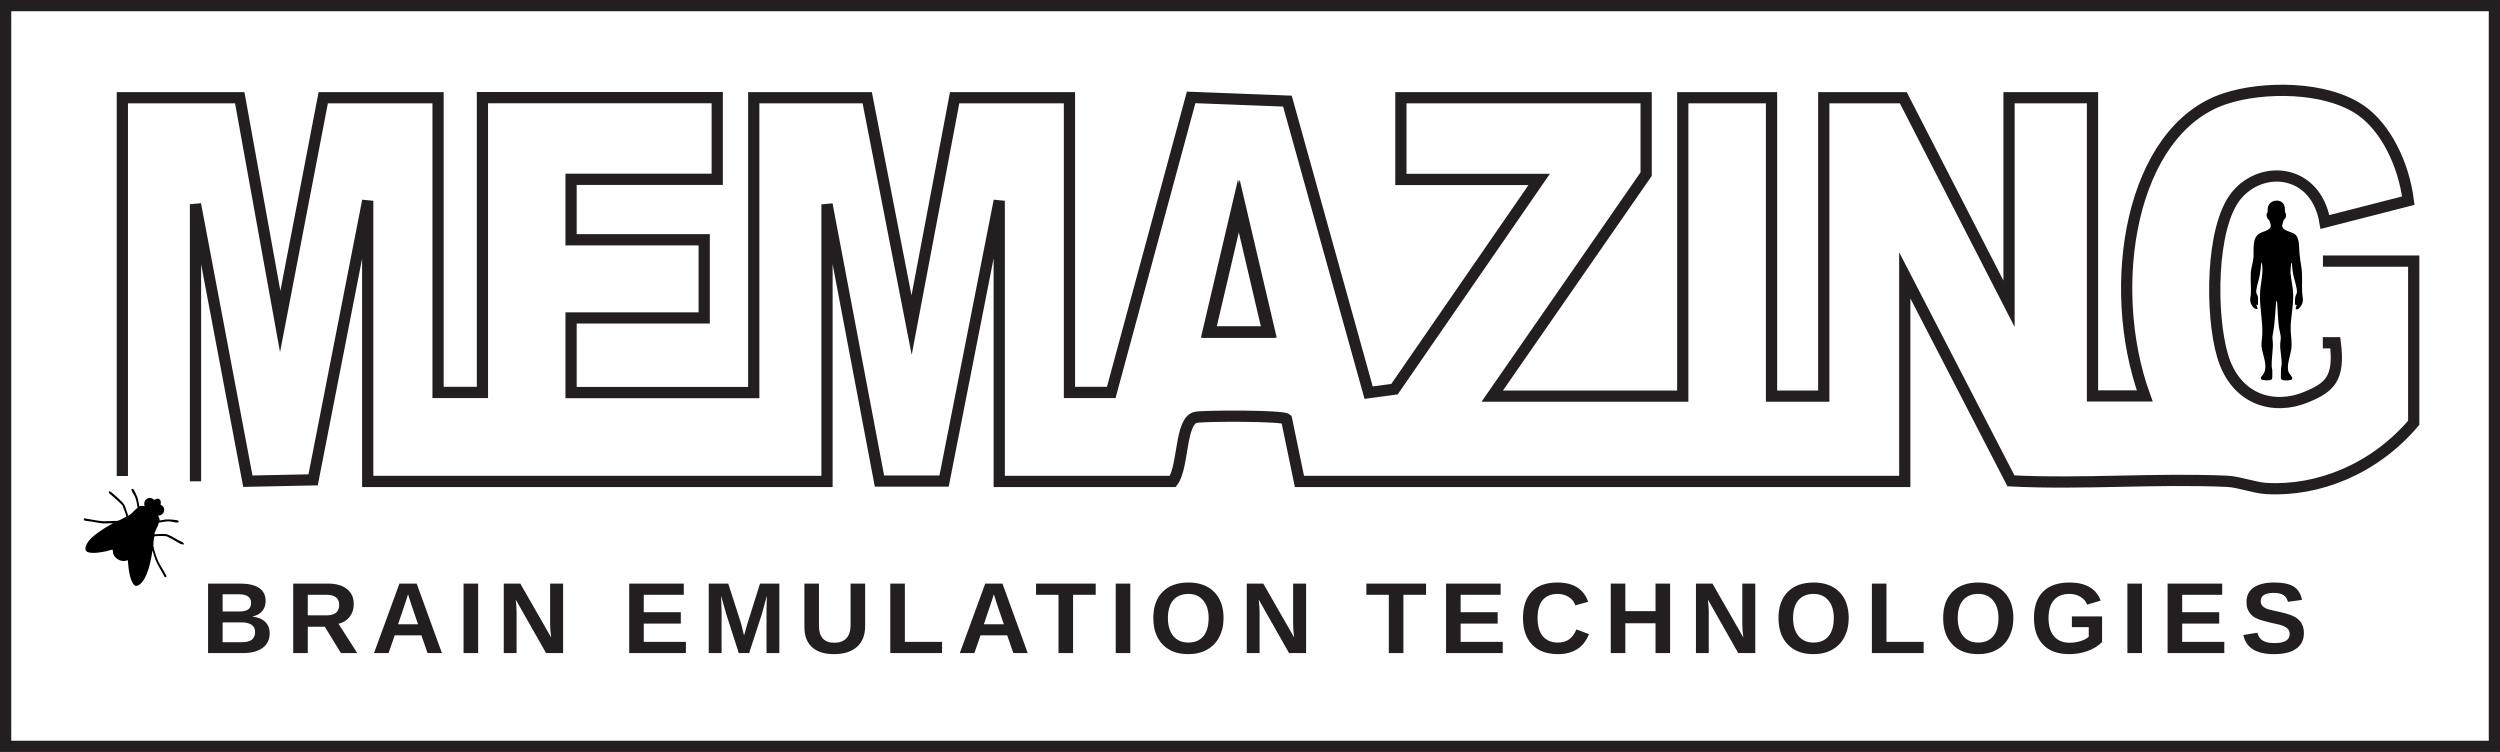
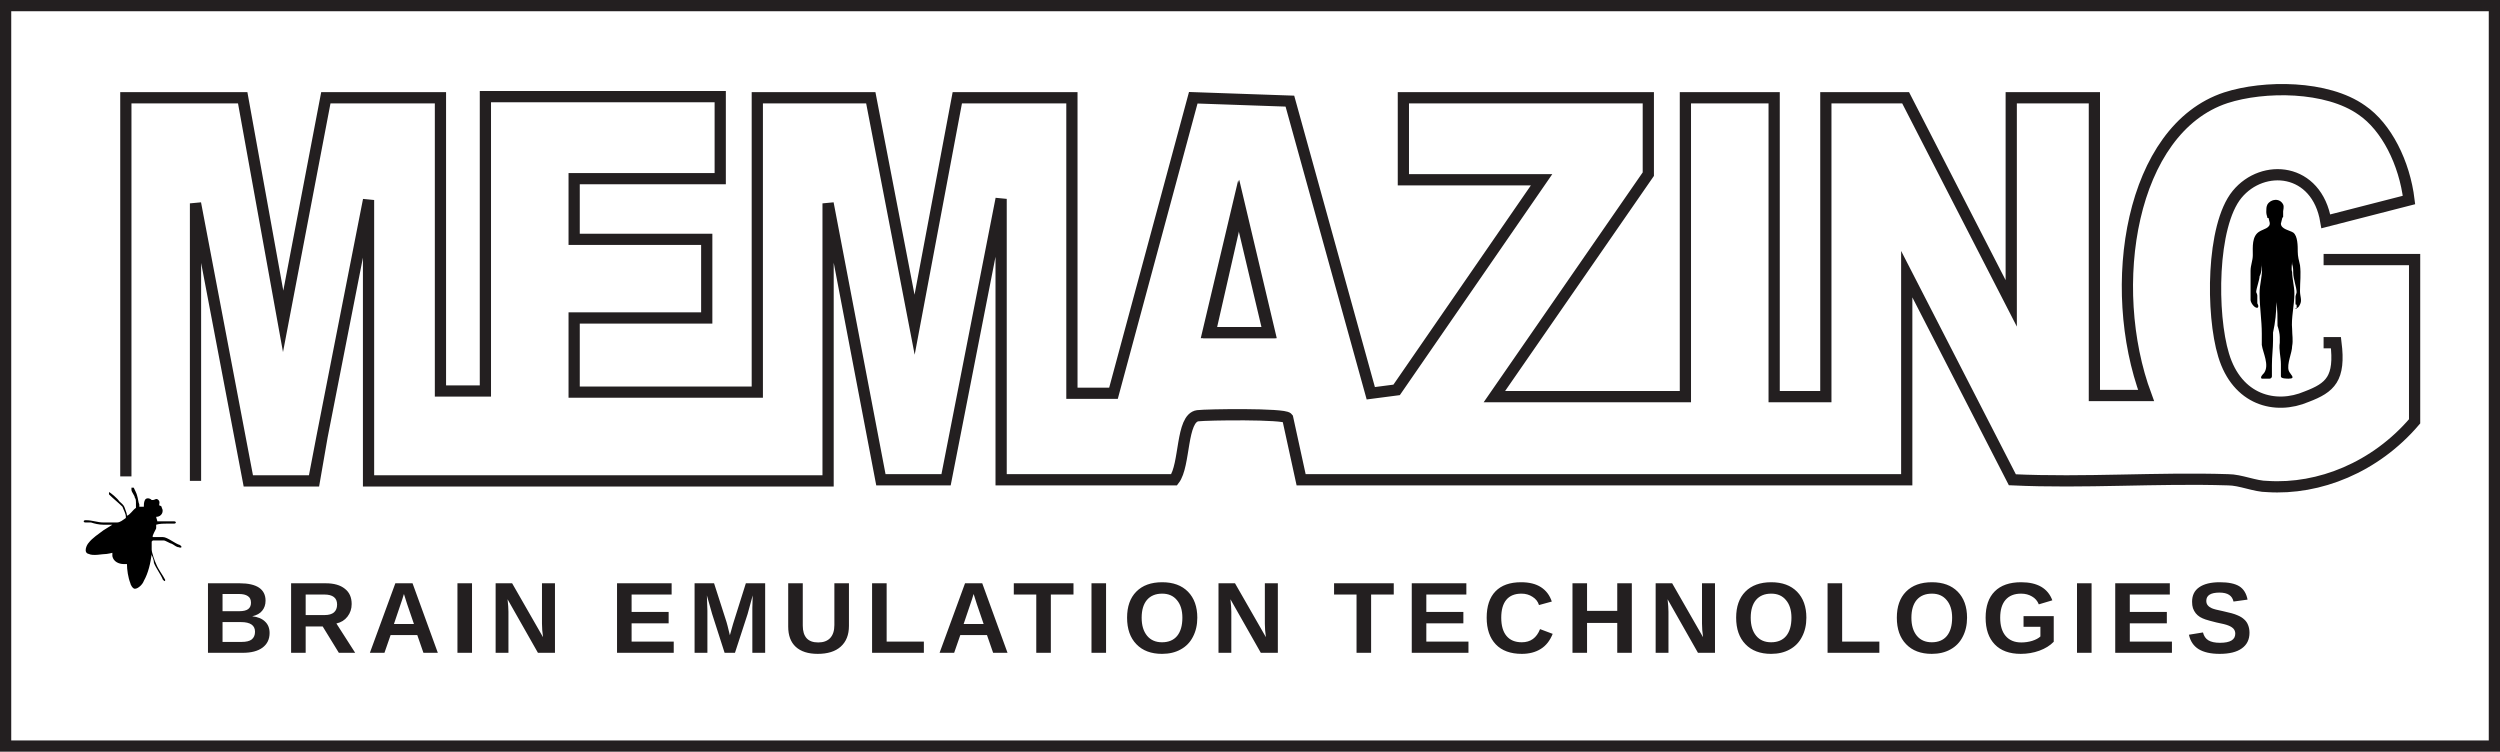
- <svg xmlns="http://www.w3.org/2000/svg" id="Layer_2" data-name="Layer 2" viewBox="0 0 222.52 66.93">
+ <svg xmlns="http://www.w3.org/2000/svg" id="Layer_2" version="1.1" viewBox="0 0 222.5 66.9">
  <defs>
    <style>
-       .cls-1 {
+       .st0 {
        fill: none;
        stroke: #231f20;
        stroke-miterlimit: 10;
      }

-       .cls-2 {
+       .st1, .st2 {
+         isolation: isolate;
+       }
+ 
+       .st2 {
        fill: #231f20;
        font-family: Arial-BoldMT, Arial;
        font-size: 9px;
        font-weight: 700;
-       }
- 
-       .cls-3 {
-         letter-spacing: .12em;
-       }
- 
-       .cls-4 {
-         letter-spacing: .12em;
-       }
- 
-       .cls-5 {
-         letter-spacing: .05em;
+         letter-spacing: .1em;
      }
    </style>
  </defs>
-   <g id="Layer_3" data-name="Layer 3">
-     <path d="M204.35,27.53c-.05-.08.09-.38.07-.39-.02-.02-.12.1-.15-.13-.01-.14,0-.44.03-.58.02-.12.12-.26.14-.37.06-.38-.26-1.24-.33-1.66-.04-.25-.08-.52-.1-.77,0-.03.02-.27-.05-.22-.05.04-.1.74-.09.85.05.64.22,1.26.24,1.93.04,1.1-.26,2.17-.22,3.22.02.5.11,1,.07,1.51-.05.63-.48,1.62-.26,2.19.11.28.69.68,0,.74-.2.02-.66.06-.69-.21.02-.28,0-.57.02-.85,0-.09.04-.2.05-.29.04-.65-.16-1.29-.12-1.93,0-.16.05-.32.05-.49,0-.32-.13-.66-.17-.98-.09-.69-.09-1.39-.15-2.07,0-.08-.02-.21-.06-.28-.02.05-.03.11-.04.16-.09.96-.1,1.88-.29,2.83-.07.33-.01.43,0,.73.03.74-.13,1.43-.1,2.17,0,.1.05.19.05.29,0,.19.02.53,0,.71-.02.13-.11.18-.24.2-.16.03-.59.02-.72-.07-.19-.12.1-.37.16-.46.48-.73-.1-1.75-.16-2.52-.02-.34.06-.66.07-1,.06-1.23-.25-2.42-.2-3.64.03-.84.28-1.67.2-2.51,0-.09-.05-.18-.05-.28l-.04.04c-.04.41-.08.83-.16,1.23-.07.34-.34,1.14-.28,1.44.02.09.11.21.14.33.04.24,0,.48,0,.72-.01.04-.04.05-.08.04,0,0-.02-.1-.06-.05-.02.02.18.32.07.4-.3.04-.58-.45-.61-.71-.03-.22.03-.38.05-.58.04-.65-.04-1.31,0-1.95.03-.45.21-.93.24-1.39.04-.68-.15-1.74.58-2.13.32-.17,1.04-.26.95-.76-.01-.06-.11-.35-.14-.4s-.07-.05-.1-.08c-.08-.11-.15-.32-.12-.46,0-.05.06-.08.07-.13.05-.22-.03-.39.11-.65.28-.54,1.14-.57,1.38,0,.1.23.04.45.09.65.01.05.06.08.07.13.02.11,0,.28-.06.37-.04.08-.11.1-.14.16-.01.03-.13.39-.13.43-.09.54.83.6,1.13.84.43.34.36,1.19.4,1.67.03.4.1.78.16,1.18.13.79.04,1.53.08,2.31.02.47.18.76-.09,1.2-.1.17-.25.36-.47.32Z" />
-     <path class="cls-1" d="M222.02.5v65.93H.5V.5h221.52Z" />
-     <text class="cls-2" transform="translate(17.91 58.13)">
-       <tspan class="cls-3" x="0" y="0">BRAIN EMUL</tspan>
-       <tspan class="cls-5" x="67.3" y="0">A</tspan>
-       <tspan class="cls-4" x="74.21" y="0">TION TECHNOLOGIES</tspan>
-     </text>
-     <path class="cls-1" d="M17.4,42.84v-24.66l4.66,24.65,5.81-.12,4.86-24.84v24.98h40.88v-24.66l4.67,24.63h5.75s4.91-24.95,4.91-24.95v24.98h15.45c.98-1.32.63-5.47,2.08-5.71.83-.14,7.71-.16,8.04.16l1.15,5.55h53.88v-18.34l9.45,18.29c6.41.32,12.85-.24,19.25.04,1.06.05,2.42.58,3.48.64,4.62.27,9.63-1.73,13.12-5.85v-14.39h-8.08" />
-     <path class="cls-1" d="M206.75,30.51h1.11c.41,3.22-.52,3.98-2.6,4.84-2.8,1.16-6.24.33-7.43-3.67-1.08-3.63-1.08-11.46,1.22-14.27s7.09-2.36,7.89,2.35l7.42-1.9c-.42-3.28-2.01-6.49-4.21-8.03-3.12-2.18-8.73-2.16-12.1-1.05-8.48,2.8-10.67,16.79-7.15,26.46h-4.65V8.7h-7.43v18.34l-9.41-18.34h-7.08v26.56h-4.65V8.7h-7.9v26.56h-16.96l13.7-19.76v-6.8h-21.83v7.27h12.31l-12.88,18.67-2.3.31-7.23-25.95-8.57-.33-7.11,26.26h-3.72V8.7h-10.22l-3.83,20.24-3.95-20.24h-10.1v26.24h-16.26v-6.64h11.85v-6.96h-11.85v-5.38h13.01v-7.27h-20.9v26.24h-3.95V8.7h-10.22l-3.83,19.92-3.6-19.92h-10.45v33.67" />
-     <path class="cls-1" d="M112.86,29.56l-2.67-11.39-2.67,11.39h5.34Z" />
-     <polygon class="cls-1" points="113.01 29.56 107.67 29.56 110.34 18.18 113.01 29.56" />
-     <path d="M12.42,45.07c.15-.06.3-.05.45-.02-.07-.22-.04-.44.14-.6s.38-.17.58-.06c.04.02.09.09.12.09.16,0,.28-.2.49-.03.2.16.06.4.11.49,0,.01.16.07.23.17.22.35-.06.81-.47.78.06.14.14.27.14.43.02.02.43-.07.5-.08.28-.02.76.01,1.04.06.18.03.23.21,0,.21-.17,0-.43-.08-.61-.1-.34-.03-.66.06-.99.11-.03.02-.07.21-.09.26-.05.11-.37.7-.3.77.31.01.62-.04.94-.02.43.03,1.1.57,1.53.71.26.23.12.28-.15.17-.21-.09-.41-.23-.61-.34-.13-.07-.56-.32-.66-.34-.15-.03-.84-.03-1,0-.09.01-.09.06-.1.13-.03.17-.06.49-.06.66,0,.26.27,1.06.38,1.32.2.48.56.95.78,1.42.04.11-.08.15-.16.09-.25-.51-.6-1-.81-1.52-.09-.23-.15-.47-.22-.7,0-.03-.03-.1-.05-.11-.13.8-.29,1.68-.67,2.41-.13.26-.47.74-.8.72-.2-.01-.36-.38-.42-.54-.2-.54-.26-1.17-.3-1.74-.09,0-.18.05-.27.06-.44.05-.93-.25-1.04-.69-.02-.07-.02-.3-.06-.31-.05-.02-.45.11-.53.13-.45.1-1.17.22-1.61.1-.51-.14-.17-.76.04-1.02.34-.44.88-.77,1.33-1.09l.82-.48c-.28-.01-.56.03-.84.02-.36-.02-.75-.11-1.11-.17-.17-.03-.37-.03-.52-.07-.18-.03-.18-.22,0-.21.03,0,.07.03.11.03.48.07,1,.19,1.47.22.41.02.83-.04,1.24-.02.3-.06.54-.25.81-.37.02-.03,0-.08,0-.12-.06-.27-.23-.61-.31-.89-.37-.38-.77-.72-1.17-1.07-.08-.08-.09-.24.06-.18.11.04.75.63.88.76.19.18.37.35.46.59s.16.5.25.74c0,.03.01.05,0,.08.33-.14.53-.47.82-.69.02-.01.03-.03.03-.05,0-.05-.07-.39-.08-.47-.03-.12-.06-.26-.1-.37-.08-.23-.26-.45-.33-.65-.02-.05-.03-.1-.02-.15.08-.04.13-.02.18.04.06.07.29.56.33.67.1.27.12.57.19.84Z" />
+   <g id="Layer_3">
+     <path d="M204.4,27.5c0,0,0-.4,0-.4,0,0-.1.1-.1-.1,0-.1,0-.4,0-.6,0-.1.1-.3.1-.4,0-.4-.3-1.2-.3-1.7,0-.2,0-.5-.1-.8,0,0,0-.3,0-.2,0,0-.1.7,0,.9,0,.6.2,1.3.2,1.9,0,1.1-.3,2.2-.2,3.2,0,.5.1,1,0,1.5,0,.6-.5,1.6-.3,2.2.1.3.7.7,0,.7-.2,0-.7,0-.7-.2,0-.3,0-.6,0-.8,0,0,0-.2,0-.3,0-.6-.2-1.3-.1-1.9,0-.2,0-.3,0-.5,0-.3-.1-.7-.2-1,0-.7,0-1.4-.1-2.1,0,0,0-.2,0-.3,0,0,0,.1,0,.2,0,1-.1,1.9-.3,2.8,0,.3,0,.4,0,.7,0,.7-.1,1.4-.1,2.2,0,0,0,.2,0,.3,0,.2,0,.5,0,.7,0,.1-.1.2-.2.2-.2,0-.6,0-.7,0-.2-.1.1-.4.2-.5.5-.7-.1-1.8-.2-2.5,0-.3,0-.7,0-1,0-1.2-.2-2.4-.2-3.6,0-.8.3-1.7.2-2.5,0,0,0-.2,0-.3h0c0,.5,0,.9-.2,1.3,0,.3-.3,1.1-.3,1.4,0,0,.1.2.1.3,0,.2,0,.5,0,.7,0,0,0,0,0,0,0,0,0-.1,0,0,0,0,.2.3,0,.4-.3,0-.6-.5-.6-.7,0-.2,0-.4,0-.6,0-.6,0-1.3,0-2,0-.5.2-.9.2-1.4,0-.7-.1-1.7.6-2.1.3-.2,1-.3.9-.8,0,0-.1-.4-.1-.4s0,0-.1,0c0-.1-.1-.3-.1-.5,0,0,0,0,0-.1,0-.2,0-.4.1-.6.3-.5,1.1-.6,1.4,0,.1.2,0,.5,0,.6,0,0,0,0,0,.1,0,.1,0,.3,0,.4,0,0-.1.1-.1.2,0,0-.1.4-.1.4,0,.5.8.6,1.1.8.4.3.4,1.2.4,1.7,0,.4.1.8.2,1.2.1.8,0,1.5,0,2.3,0,.5.2.8,0,1.2-.1.2-.2.4-.5.3h0Z" />
+     <path class="st0" d="M222,.5v65.9H.5V.5h221.5Z" />
+     <g class="st1">
+       <text class="st2" transform="translate(17.9 58.1)">
+         <tspan x="0" y="0">BRAIN EMULATION TECHNOLOGIES</tspan>
+       </text>
+     </g>
+     <path class="st0" d="M17.4,42.8v-24.7l4.7,24.7h5.8c0-.1,4.9-25,4.9-25v25h40.9v-24.7l4.7,24.6h5.8l4.9-25v25h15.4c1-1.3.6-5.5,2.1-5.7.8-.1,7.7-.2,8,.2l1.2,5.5h53.9v-18.3l9.4,18.3c6.4.3,12.9-.2,19.2,0,1.1,0,2.4.6,3.5.6,4.6.3,9.6-1.7,13.1-5.8v-14.4h-8.1" />
+     <path class="st0" d="M206.8,30.5h1.1c.4,3.2-.5,4-2.6,4.8-2.8,1.2-6.2.3-7.4-3.7-1.1-3.6-1.1-11.5,1.2-14.3s7.1-2.4,7.9,2.4l7.4-1.9c-.4-3.3-2-6.5-4.2-8-3.1-2.2-8.7-2.2-12.1-1.1-8.5,2.8-10.7,16.8-7.1,26.5h-4.6V8.7h-7.4v18.3l-9.4-18.3h-7.1v26.6h-4.6V8.7h-7.9v26.6h-17l13.7-19.8v-6.8h-21.8v7.3h12.3l-12.9,18.7-2.3.3-7.2-26-8.6-.3-7.1,26.3h-3.7V8.7h-10.2l-3.8,20.2-3.9-20.2h-10.1v26.2h-16.3v-6.6h11.8v-7h-11.8v-5.4h13v-7.3h-20.9v26.2h-4V8.7h-10.2l-3.8,19.9-3.6-19.9h-10.4v33.7" />
+     <path class="st0" d="M112.9,29.6l-2.7-11.4-2.7,11.4s5.3,0,5.3,0Z" />
+     <polygon class="st0" points="113 29.6 107.7 29.6 110.3 18.2 113 29.6" />
+     <path d="M12.4,45.1c.1,0,.3,0,.4,0,0-.2,0-.4.1-.6s.4-.2.6,0c0,0,0,0,.1,0,.2,0,.3-.2.5,0,.2.2,0,.4.1.5,0,0,.2,0,.2.2.2.3,0,.8-.5.8,0,.1.1.3.1.4,0,0,.4,0,.5,0,.3,0,.8,0,1,0,.2,0,.2.2,0,.2s-.4,0-.6,0c-.3,0-.7,0-1,.1,0,0,0,.2,0,.3,0,.1-.4.7-.3.8.3,0,.6,0,.9,0,.4,0,1.1.6,1.5.7.3.2.1.3-.1.2-.2,0-.4-.2-.6-.3-.1,0-.6-.3-.7-.3-.1,0-.8,0-1,0,0,0,0,0-.1.1,0,.2,0,.5,0,.7,0,.3.3,1.1.4,1.3.2.5.6,1,.8,1.4,0,.1,0,.2-.2,0-.2-.5-.6-1-.8-1.5,0-.2-.1-.5-.2-.7,0,0,0,0,0-.1-.1.8-.3,1.7-.7,2.4-.1.3-.5.7-.8.7-.2,0-.4-.4-.4-.5-.2-.5-.3-1.2-.3-1.7,0,0-.2,0-.3,0-.4,0-.9-.2-1-.7,0,0,0-.3,0-.3,0,0-.4.1-.5.1-.4,0-1.2.2-1.6,0-.5-.1-.2-.8,0-1,.3-.4.9-.8,1.3-1.1l.8-.5c-.3,0-.6,0-.8,0-.4,0-.8-.1-1.1-.2-.2,0-.4,0-.5,0-.2,0-.2-.2,0-.2,0,0,0,0,.1,0,.5,0,1,.2,1.5.2.4,0,.8,0,1.2,0,.3,0,.5-.2.8-.4,0,0,0,0,0-.1,0-.3-.2-.6-.3-.9-.4-.4-.8-.7-1.2-1.1,0,0,0-.2,0-.2.1,0,.8.6.9.8.2.2.4.3.5.6s.2.5.2.7c0,0,0,0,0,0,.3-.1.5-.5.8-.7,0,0,0,0,0,0,0,0,0-.4,0-.5,0-.1,0-.3-.1-.4,0-.2-.3-.5-.3-.7,0,0,0,0,0-.2,0,0,.1,0,.2,0,0,0,.3.6.3.7.1.3.1.6.2.8h0Z" />
  </g>
</svg>
